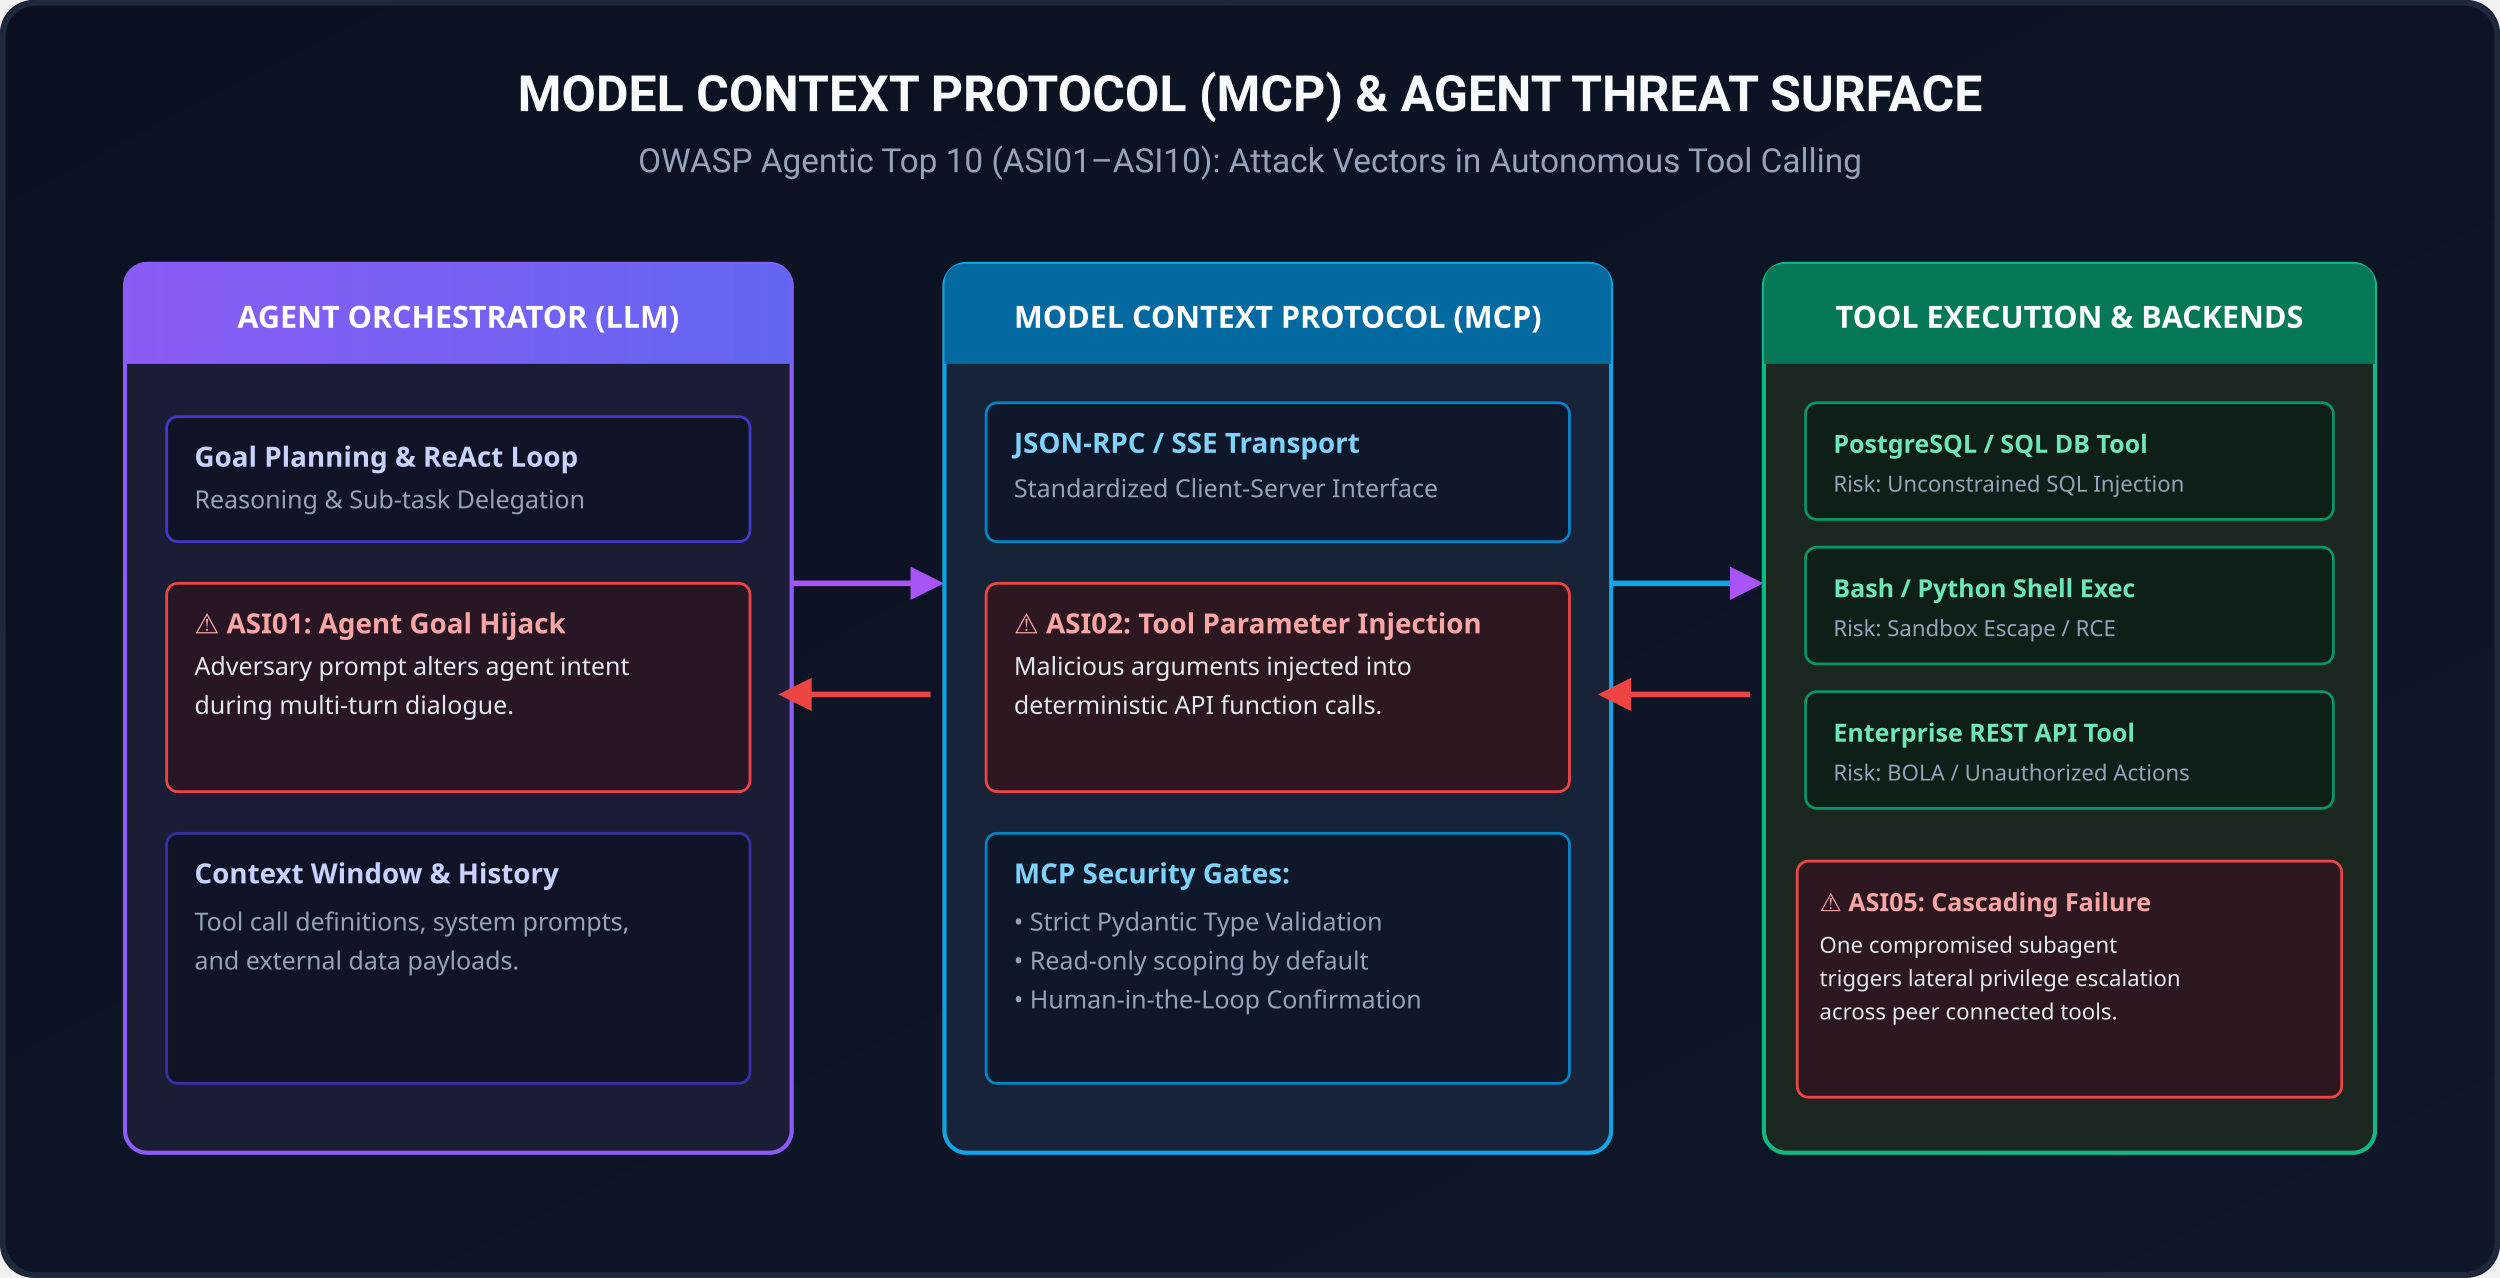
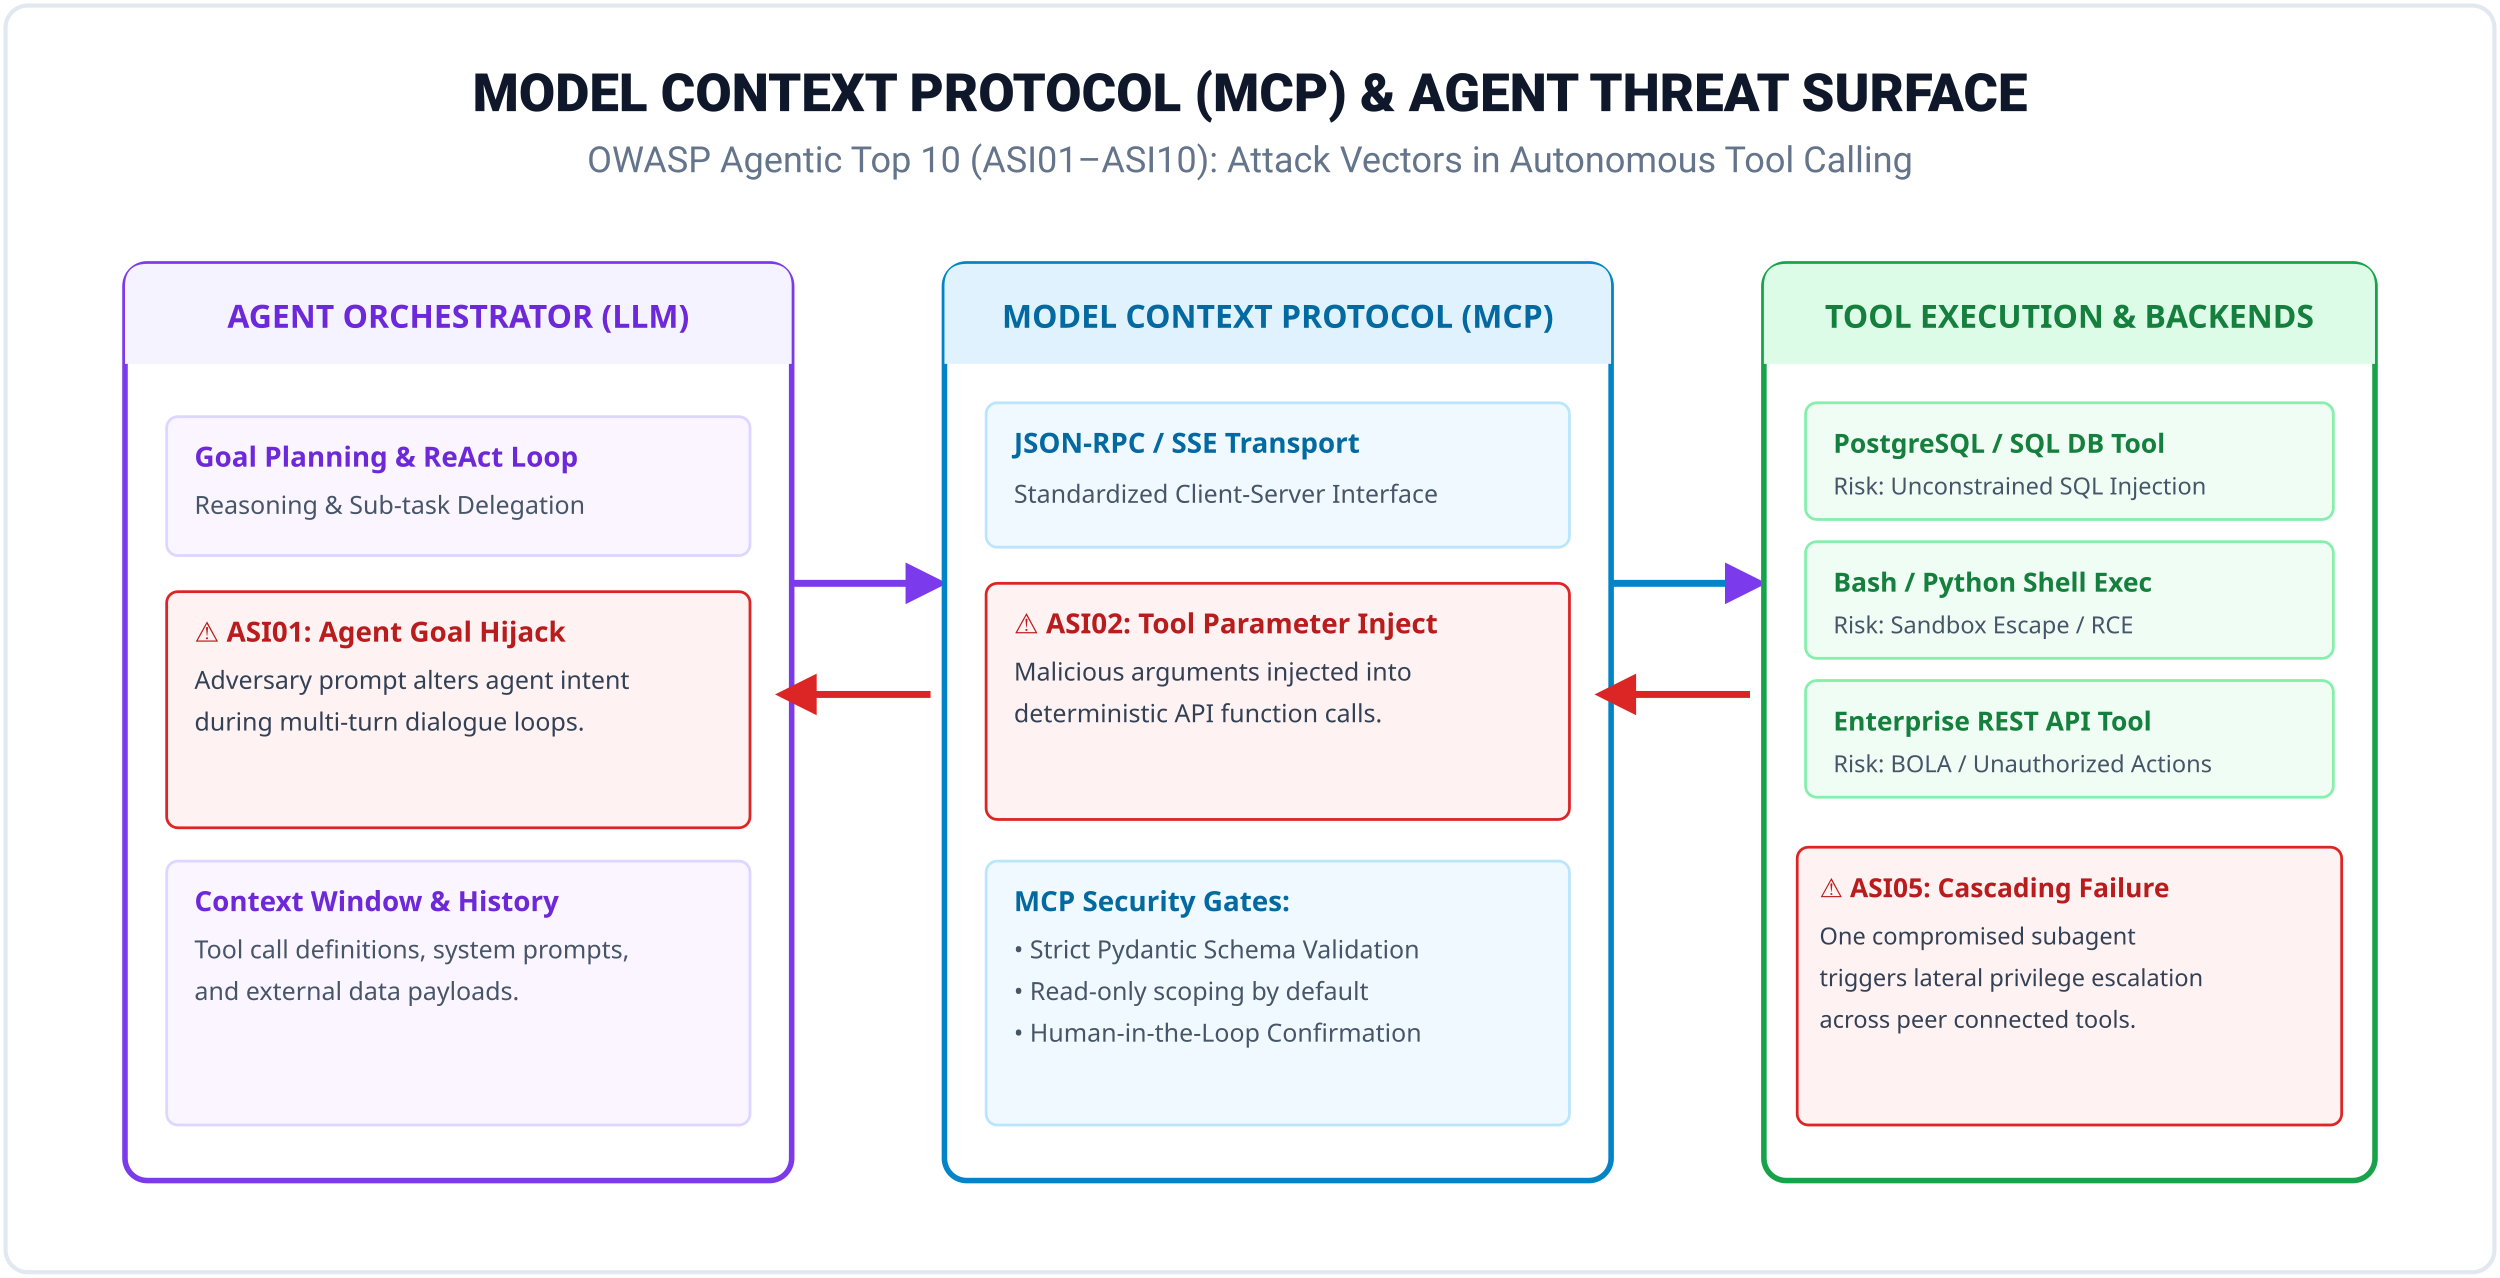
<svg xmlns="http://www.w3.org/2000/svg" viewBox="0 0 900 460" width="100%" height="100%">
  <defs>
-     <linearGradient id="bg" x1="0%" y1="0%" x2="100%" y2="100%">
-       <stop offset="0%" stop-color="#0b1120" />
-       <stop offset="100%" stop-color="#0f172a" />
-     </linearGradient>
-     <linearGradient id="agent-grad" x1="0%" y1="0%" x2="100%" y2="0%">
-       <stop offset="0%" stop-color="#8b5cf6" />
-       <stop offset="100%" stop-color="#6366f1" />
-     </linearGradient>
    <marker id="arrow-purple" viewBox="0 0 10 10" refX="6" refY="5" markerWidth="6" markerHeight="6" orient="auto">
-       <path d="M 0 0 L 10 5 L 0 10 z" fill="#a855f7" />
+       <path d="M 0 0 L 10 5 L 0 10 z" fill="#7c3aed" />
    </marker>
    <marker id="arrow-red" viewBox="0 0 10 10" refX="6" refY="5" markerWidth="6" markerHeight="6" orient="auto">
-       <path d="M 0 0 L 10 5 L 0 10 z" fill="#ef4444" />
+       <path d="M 0 0 L 10 5 L 0 10 z" fill="#dc2626" />
    </marker>
  </defs>
-   <rect width="900" height="460" fill="url(#bg)" rx="12" />
-   <rect width="898" height="458" x="1" y="1" fill="none" stroke="#1e293b" stroke-width="2" rx="12" />
-   <text x="450" y="40" fill="#f8fafc" font-family="-apple-system, BlinkMacSystemFont, 'Segoe UI', Roboto, sans-serif" font-size="18" font-weight="700" text-anchor="middle">MODEL CONTEXT PROTOCOL (MCP) &amp; AGENT THREAT SURFACE</text>
-   <text x="450" y="62" fill="#94a3b8" font-family="-apple-system, BlinkMacSystemFont, 'Segoe UI', Roboto, sans-serif" font-size="12" text-anchor="middle">OWASP Agentic Top 10 (ASI01–ASI10): Attack Vectors in Autonomous Tool Calling</text>
+   <rect width="900" height="460" fill="#ffffff" />
+   <rect width="896" height="456" x="2" y="2" fill="none" stroke="#e2e8f0" stroke-width="1.5" rx="8" />
+   <text x="450" y="40" fill="#0f172a" font-family="-apple-system, BlinkMacSystemFont, 'Segoe UI', Roboto, sans-serif" font-size="19" font-weight="800" text-anchor="middle">MODEL CONTEXT PROTOCOL (MCP) &amp; AGENT THREAT SURFACE</text>
+   <text x="450" y="62" fill="#64748b" font-family="-apple-system, BlinkMacSystemFont, 'Segoe UI', Roboto, sans-serif" font-size="13" text-anchor="middle">OWASP Agentic Top 10 (ASI01–ASI10): Attack Vectors in Autonomous Tool Calling</text>
  <g transform="translate(45, 95)">
-     <rect width="240" height="320" fill="#1b1d36" stroke="#8b5cf6" stroke-width="1.5" rx="8" />
-     <path d="M 0 8 Q 0 0 8 0 L 232 0 Q 240 0 240 8 L 240 36 L 0 36 Z" fill="url(#agent-grad)" />
-     <text x="120" y="23" fill="#ffffff" font-family="sans-serif" font-size="11" font-weight="700" text-anchor="middle">AGENT ORCHESTRATOR (LLM)</text>
-     <rect x="15" y="55" width="210" height="45" fill="#111327" stroke="#4338ca" rx="4" />
-     <text x="25" y="73" fill="#c7d2fe" font-family="sans-serif" font-size="10" font-weight="600">Goal Planning &amp; ReAct Loop</text>
-     <text x="25" y="88" fill="#94a3b8" font-family="sans-serif" font-size="9">Reasoning &amp; Sub-task Delegation</text>
-     <rect x="15" y="115" width="210" height="75" fill="#291624" stroke="#ef4444" rx="4" />
-     <text x="25" y="133" fill="#fca5a5" font-family="sans-serif" font-size="10" font-weight="700">⚠️ ASI01: Agent Goal Hijack</text>
-     <text x="25" y="148" fill="#e2e8f0" font-family="sans-serif" font-size="9">Adversary prompt alters agent intent</text>
-     <text x="25" y="162" fill="#e2e8f0" font-family="sans-serif" font-size="9">during multi-turn dialogue.</text>
-     <rect x="15" y="205" width="210" height="90" fill="#111327" stroke="#3730a3" rx="4" />
-     <text x="25" y="223" fill="#c7d2fe" font-family="sans-serif" font-size="10" font-weight="600">Context Window &amp; History</text>
-     <text x="25" y="240" fill="#94a3b8" font-family="sans-serif" font-size="9">Tool call definitions, system prompts,</text>
-     <text x="25" y="254" fill="#94a3b8" font-family="sans-serif" font-size="9">and external data payloads.</text>
+     <rect width="240" height="330" fill="#ffffff" stroke="#7c3aed" stroke-width="2" rx="8" />
+     <path d="M 0 8 Q 0 0 8 0 L 232 0 Q 240 0 240 8 L 240 36 L 0 36 Z" fill="#f5f3ff" />
+     <text x="120" y="23" fill="#6d28d9" font-family="sans-serif" font-size="11.5" font-weight="800" text-anchor="middle">AGENT ORCHESTRATOR (LLM)</text>
+     <rect x="15" y="55" width="210" height="50" fill="#faf5ff" stroke="#ddd6fe" rx="4" />
+     <text x="25" y="73" fill="#6d28d9" font-family="sans-serif" font-size="10" font-weight="700">Goal Planning &amp; ReAct Loop</text>
+     <text x="25" y="90" fill="#475569" font-family="sans-serif" font-size="9">Reasoning &amp; Sub-task Delegation</text>
+     <rect x="15" y="118" width="210" height="85" fill="#fef2f2" stroke="#dc2626" rx="4" />
+     <text x="25" y="136" fill="#b91c1c" font-family="sans-serif" font-size="10" font-weight="800">⚠️ ASI01: Agent Goal Hijack</text>
+     <text x="25" y="153" fill="#334155" font-family="sans-serif" font-size="9">Adversary prompt alters agent intent</text>
+     <text x="25" y="168" fill="#334155" font-family="sans-serif" font-size="9">during multi-turn dialogue loops.</text>
+     <rect x="15" y="215" width="210" height="95" fill="#faf5ff" stroke="#ddd6fe" rx="4" />
+     <text x="25" y="233" fill="#6d28d9" font-family="sans-serif" font-size="10" font-weight="700">Context Window &amp; History</text>
+     <text x="25" y="250" fill="#475569" font-family="sans-serif" font-size="9">Tool call definitions, system prompts,</text>
+     <text x="25" y="265" fill="#475569" font-family="sans-serif" font-size="9">and external data payloads.</text>
  </g>
-   <line x1="285" y1="210" x2="335" y2="210" stroke="#a855f7" stroke-width="2" marker-end="url(#arrow-purple)" />
-   <line x1="335" y1="250" x2="285" y2="250" stroke="#ef4444" stroke-width="2" marker-end="url(#arrow-red)" />
+   <line x1="285" y1="210" x2="335" y2="210" stroke="#7c3aed" stroke-width="2.5" marker-end="url(#arrow-purple)" />
+   <line x1="335" y1="250" x2="285" y2="250" stroke="#dc2626" stroke-width="2.5" marker-end="url(#arrow-red)" />
  <g transform="translate(340, 95)">
-     <rect width="240" height="320" fill="#162338" stroke="#0ea5e9" stroke-width="1.5" rx="8" />
-     <path d="M 0 8 Q 0 0 8 0 L 232 0 Q 240 0 240 8 L 240 36 L 0 36 Z" fill="#0369a1" />
-     <text x="120" y="23" fill="#ffffff" font-family="sans-serif" font-size="11" font-weight="700" text-anchor="middle">MODEL CONTEXT PROTOCOL (MCP)</text>
-     <rect x="15" y="50" width="210" height="50" fill="#0f172a" stroke="#0284c7" rx="4" />
-     <text x="25" y="68" fill="#7dd3fc" font-family="sans-serif" font-size="10" font-weight="600">JSON-RPC / SSE Transport</text>
-     <text x="25" y="84" fill="#94a3b8" font-family="sans-serif" font-size="9">Standardized Client-Server Interface</text>
-     <rect x="15" y="115" width="210" height="75" fill="#2d1720" stroke="#ef4444" rx="4" />
-     <text x="25" y="133" fill="#fca5a5" font-family="sans-serif" font-size="10" font-weight="700">⚠️ ASI02: Tool Parameter Injection</text>
-     <text x="25" y="148" fill="#e2e8f0" font-family="sans-serif" font-size="9">Malicious arguments injected into</text>
-     <text x="25" y="162" fill="#e2e8f0" font-family="sans-serif" font-size="9">deterministic API function calls.</text>
-     <rect x="15" y="205" width="210" height="90" fill="#0f172a" stroke="#0284c7" rx="4" />
-     <text x="25" y="223" fill="#7dd3fc" font-family="sans-serif" font-size="10" font-weight="600">MCP Security Gates:</text>
-     <text x="25" y="240" fill="#94a3b8" font-family="sans-serif" font-size="9">• Strict Pydantic Type Validation</text>
-     <text x="25" y="254" fill="#94a3b8" font-family="sans-serif" font-size="9">• Read-only scoping by default</text>
-     <text x="25" y="268" fill="#94a3b8" font-family="sans-serif" font-size="9">• Human-in-the-Loop Confirmation</text>
+     <rect width="240" height="330" fill="#ffffff" stroke="#0284c7" stroke-width="2" rx="8" />
+     <path d="M 0 8 Q 0 0 8 0 L 232 0 Q 240 0 240 8 L 240 36 L 0 36 Z" fill="#e0f2fe" />
+     <text x="120" y="23" fill="#0369a1" font-family="sans-serif" font-size="11.5" font-weight="800" text-anchor="middle">MODEL CONTEXT PROTOCOL (MCP)</text>
+     <rect x="15" y="50" width="210" height="52" fill="#f0f9ff" stroke="#bae6fd" rx="4" />
+     <text x="25" y="68" fill="#0369a1" font-family="sans-serif" font-size="10" font-weight="700">JSON-RPC / SSE Transport</text>
+     <text x="25" y="86" fill="#475569" font-family="sans-serif" font-size="9">Standardized Client-Server Interface</text>
+     <rect x="15" y="115" width="210" height="85" fill="#fef2f2" stroke="#dc2626" rx="4" />
+     <text x="25" y="133" fill="#b91c1c" font-family="sans-serif" font-size="10" font-weight="800">⚠️ ASI02: Tool Parameter Inject</text>
+     <text x="25" y="150" fill="#334155" font-family="sans-serif" font-size="9">Malicious arguments injected into</text>
+     <text x="25" y="165" fill="#334155" font-family="sans-serif" font-size="9">deterministic API function calls.</text>
+     <rect x="15" y="215" width="210" height="95" fill="#f0f9ff" stroke="#bae6fd" rx="4" />
+     <text x="25" y="233" fill="#0369a1" font-family="sans-serif" font-size="10" font-weight="700">MCP Security Gates:</text>
+     <text x="25" y="250" fill="#475569" font-family="sans-serif" font-size="9">• Strict Pydantic Schema Validation</text>
+     <text x="25" y="265" fill="#475569" font-family="sans-serif" font-size="9">• Read-only scoping by default</text>
+     <text x="25" y="280" fill="#475569" font-family="sans-serif" font-size="9">• Human-in-the-Loop Confirmation</text>
  </g>
-   <line x1="580" y1="210" x2="630" y2="210" stroke="#0ea5e9" stroke-width="2" marker-end="url(#arrow-purple)" />
-   <line x1="630" y1="250" x2="580" y2="250" stroke="#ef4444" stroke-width="2" marker-end="url(#arrow-red)" />
+   <line x1="580" y1="210" x2="630" y2="210" stroke="#0284c7" stroke-width="2.5" marker-end="url(#arrow-purple)" />
+   <line x1="630" y1="250" x2="580" y2="250" stroke="#dc2626" stroke-width="2.5" marker-end="url(#arrow-red)" />
  <g transform="translate(635, 95)">
-     <rect width="220" height="320" fill="#1b2820" stroke="#10b981" stroke-width="1.5" rx="8" />
-     <path d="M 0 8 Q 0 0 8 0 L 212 0 Q 220 0 220 8 L 220 36 L 0 36 Z" fill="#047857" />
-     <text x="110" y="23" fill="#ffffff" font-family="sans-serif" font-size="11" font-weight="700" text-anchor="middle">TOOL EXECUTION &amp; BACKENDS</text>
-     <rect x="15" y="50" width="190" height="42" fill="#0e1f18" stroke="#059669" rx="4" />
-     <text x="25" y="68" fill="#6ee7b7" font-family="sans-serif" font-size="9" font-weight="600">PostgreSQL / SQL DB Tool</text>
-     <text x="25" y="82" fill="#94a3b8" font-family="sans-serif" font-size="8">Risk: Unconstrained SQL Injection</text>
-     <rect x="15" y="102" width="190" height="42" fill="#0e1f18" stroke="#059669" rx="4" />
-     <text x="25" y="120" fill="#6ee7b7" font-family="sans-serif" font-size="9" font-weight="600">Bash / Python Shell Exec</text>
-     <text x="25" y="134" fill="#94a3b8" font-family="sans-serif" font-size="8">Risk: Sandbox Escape / RCE</text>
-     <rect x="15" y="154" width="190" height="42" fill="#0e1f18" stroke="#059669" rx="4" />
-     <text x="25" y="172" fill="#6ee7b7" font-family="sans-serif" font-size="9" font-weight="600">Enterprise REST API Tool</text>
-     <text x="25" y="186" fill="#94a3b8" font-family="sans-serif" font-size="8">Risk: BOLA / Unauthorized Actions</text>
-     <rect x="12" y="215" width="196" height="85" fill="#2d1720" stroke="#ef4444" rx="4" />
-     <text x="20" y="233" fill="#fca5a5" font-family="sans-serif" font-size="9" font-weight="700">⚠️ ASI05: Cascading Failure</text>
-     <text x="20" y="248" fill="#e2e8f0" font-family="sans-serif" font-size="8">One compromised subagent</text>
-     <text x="20" y="260" fill="#e2e8f0" font-family="sans-serif" font-size="8">triggers lateral privilege escalation</text>
-     <text x="20" y="272" fill="#e2e8f0" font-family="sans-serif" font-size="8">across peer connected tools.</text>
+     <rect width="220" height="330" fill="#ffffff" stroke="#16a34a" stroke-width="2" rx="8" />
+     <path d="M 0 8 Q 0 0 8 0 L 212 0 Q 220 0 220 8 L 220 36 L 0 36 Z" fill="#dcfce7" />
+     <text x="110" y="23" fill="#15803d" font-family="sans-serif" font-size="11.5" font-weight="800" text-anchor="middle">TOOL EXECUTION &amp; BACKENDS</text>
+     <rect x="15" y="50" width="190" height="42" fill="#f0fdf4" stroke="#86efac" rx="4" />
+     <text x="25" y="68" fill="#15803d" font-family="sans-serif" font-size="9.5" font-weight="700">PostgreSQL / SQL DB Tool</text>
+     <text x="25" y="83" fill="#475569" font-family="sans-serif" font-size="8.5">Risk: Unconstrained SQL Injection</text>
+     <rect x="15" y="100" width="190" height="42" fill="#f0fdf4" stroke="#86efac" rx="4" />
+     <text x="25" y="118" fill="#15803d" font-family="sans-serif" font-size="9.5" font-weight="700">Bash / Python Shell Exec</text>
+     <text x="25" y="133" fill="#475569" font-family="sans-serif" font-size="8.5">Risk: Sandbox Escape / RCE</text>
+     <rect x="15" y="150" width="190" height="42" fill="#f0fdf4" stroke="#86efac" rx="4" />
+     <text x="25" y="168" fill="#15803d" font-family="sans-serif" font-size="9.5" font-weight="700">Enterprise REST API Tool</text>
+     <text x="25" y="183" fill="#475569" font-family="sans-serif" font-size="8.5">Risk: BOLA / Unauthorized Actions</text>
+     <rect x="12" y="210" width="196" height="100" fill="#fef2f2" stroke="#dc2626" rx="4" />
+     <text x="20" y="228" fill="#b91c1c" font-family="sans-serif" font-size="9.5" font-weight="800">⚠️ ASI05: Cascading Failure</text>
+     <text x="20" y="245" fill="#334155" font-family="sans-serif" font-size="8.5">One compromised subagent</text>
+     <text x="20" y="260" fill="#334155" font-family="sans-serif" font-size="8.5">triggers lateral privilege escalation</text>
+     <text x="20" y="275" fill="#334155" font-family="sans-serif" font-size="8.5">across peer connected tools.</text>
  </g>
</svg>
